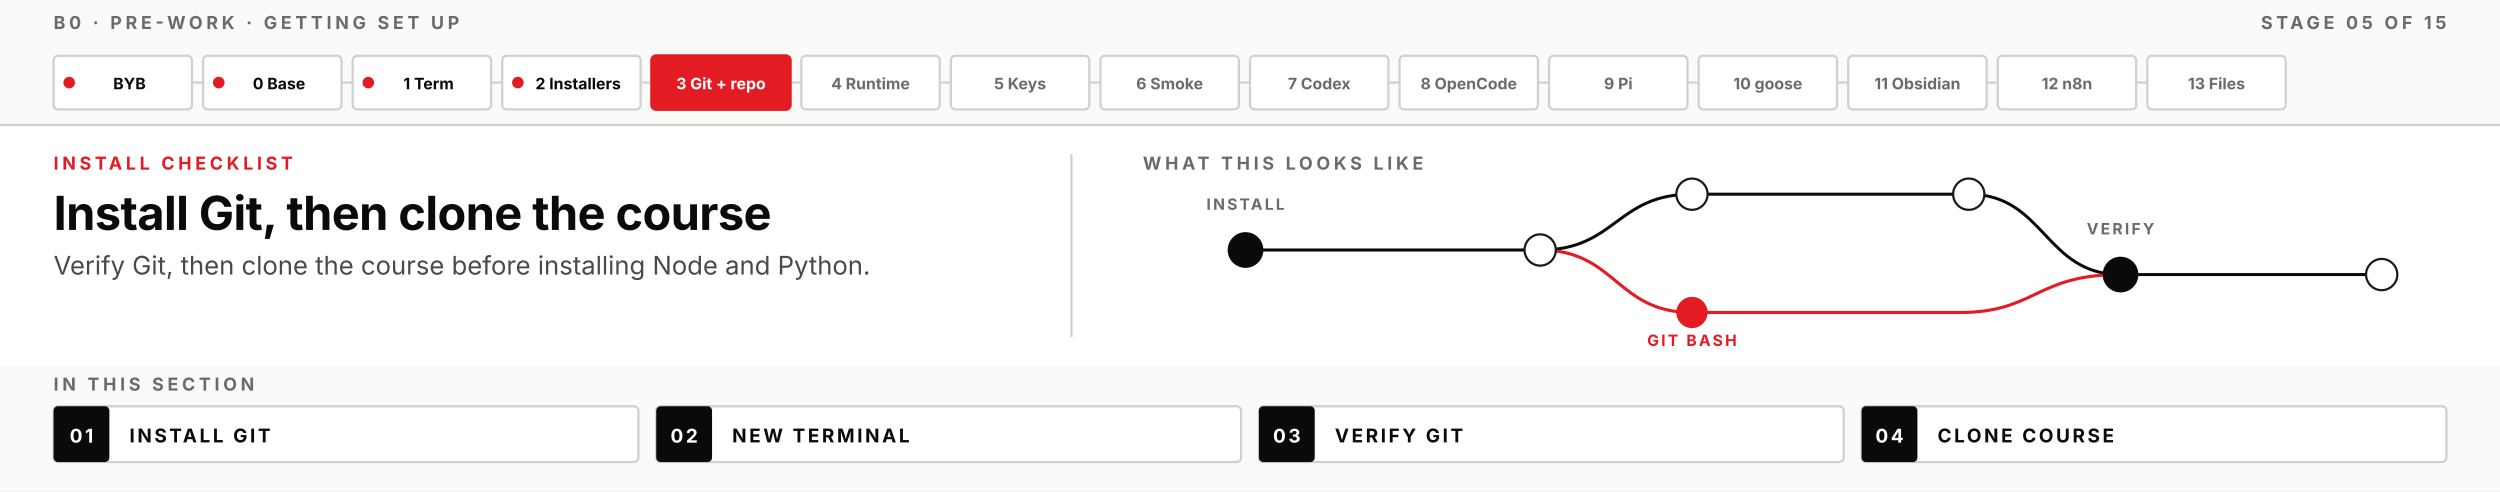
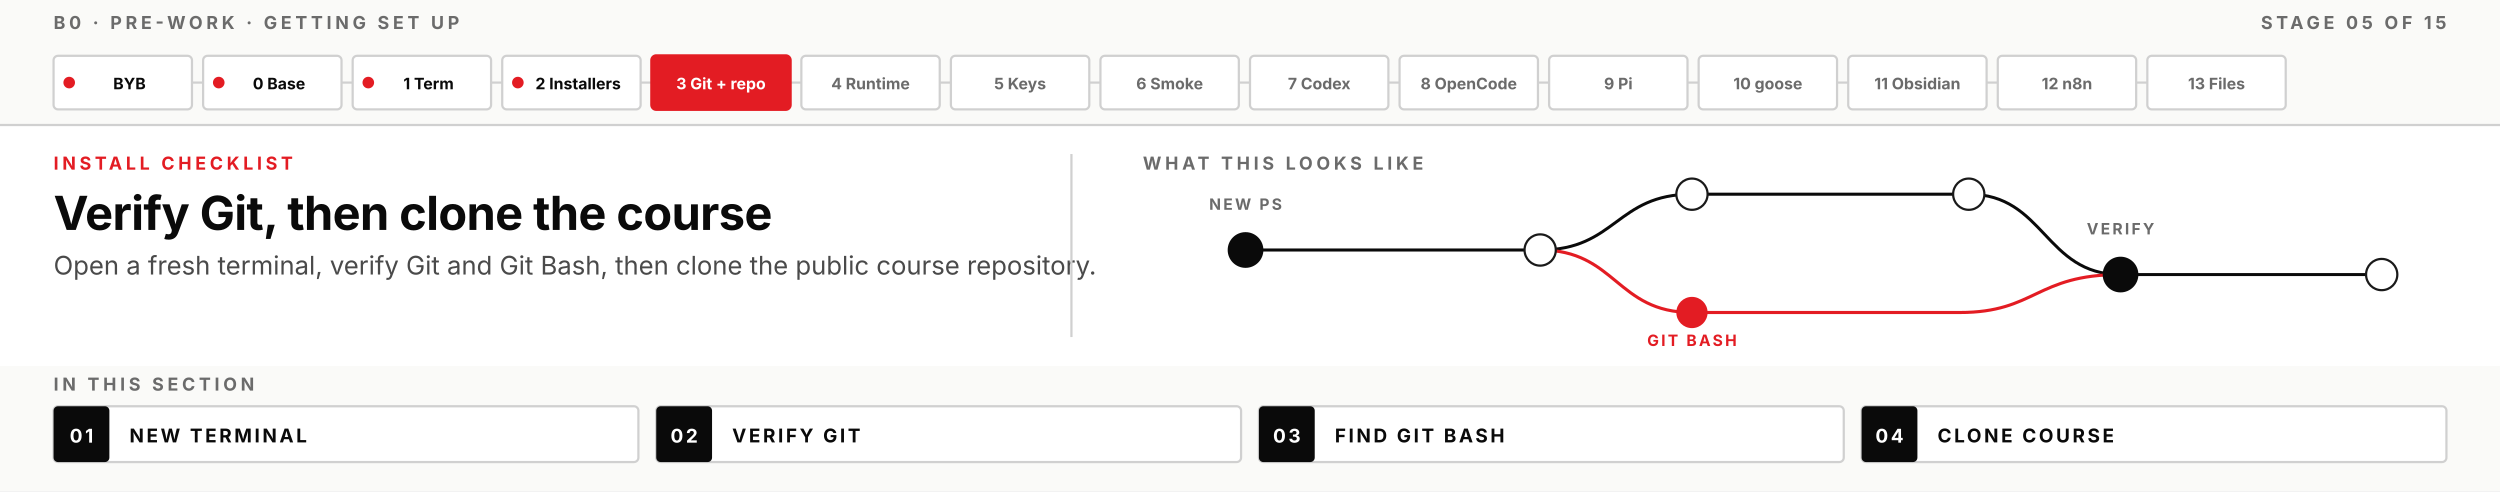
<svg xmlns="http://www.w3.org/2000/svg" viewBox="0 0 1120 220" role="img" aria-labelledby="title-install-pre-work-3-git-and-the-course-repo">
  <defs>
    <marker id="arrow" viewBox="0 0 8 8" refX="7" refY="4" markerWidth="6" markerHeight="6" orient="auto-start-reverse">
      <path d="M0 0 8 4 0 8Z" fill="#0A0A0A" />
    </marker>
    <marker id="arrow-red" viewBox="0 0 8 8" refX="7" refY="4" markerWidth="6" markerHeight="6" orient="auto-start-reverse">
      <path d="M0 0 8 4 0 8Z" fill="#E31C23" />
    </marker>
    <style>
      text { font-family: system-ui, "Inter", "Helvetica Neue", Arial, sans-serif; fill: #0A0A0A; }
      .micro { font-size: 8px; font-weight: 650; letter-spacing: 1.65px; }
      .tiny { font-size: 7px; font-weight: 650; letter-spacing: 1px; }
      .railtext { font-size: 7.1px; font-weight: 650; }
      .title { font-size: 21px; font-weight: 680; letter-spacing: -0.25px; }
      .purpose { font-size: 11.5px; font-weight: 430; fill: #4A4A4A; }
      .caption { font-size: 8.5px; font-weight: 650; letter-spacing: 1.15px; }
      .body { font-size: 9.5px; font-weight: 520; }
      .muted { fill: #6B6B6B; }
      .white { fill: #FFFFFF; }
      .red { fill: #E31C23; }
      .gold { fill: #A58650; }
      .line { fill: none; stroke: #0A0A0A; stroke-width: 1.35; vector-effect: non-scaling-stroke; }
      .hair { fill: none; stroke: #D0D0D0; stroke-width: 1; vector-effect: non-scaling-stroke; }
      .redline { fill: none; stroke: #E31C23; stroke-width: 1.4; vector-effect: non-scaling-stroke; }
      .goldline { fill: none; stroke: #A58650; stroke-width: 1.35; vector-effect: non-scaling-stroke; }
      .dash { stroke-dasharray: 5 4; }
    </style>
  </defs>
  <rect width="1120" height="220" fill="#FFFFFF" />
  <rect x="0" y="0" width="1120" height="56" fill="#FAFAF8" />
  <text x="24" y="13" class="micro muted">B0 · PRE-WORK · GETTING SET UP</text>
  <text x="1096" y="13" class="micro muted" text-anchor="end">STAGE 05 OF 15</text>
  <path d="M55 37H993" class="hair" />
  <rect x="24" y="25" width="62" height="24" rx="2" fill="#FFFFFF" stroke="#D0D0D0" stroke-width="1" />
  <circle cx="31" cy="37" r="2.6" fill="#E31C23" />
  <text x="58" y="40" class="railtext" text-anchor="middle">BYB</text>
  <rect x="91" y="25" width="62" height="24" rx="2" fill="#FFFFFF" stroke="#D0D0D0" stroke-width="1" />
  <circle cx="98" cy="37" r="2.6" fill="#E31C23" />
  <text x="125" y="40" class="railtext" text-anchor="middle">0 Base</text>
  <rect x="158" y="25" width="62" height="24" rx="2" fill="#FFFFFF" stroke="#D0D0D0" stroke-width="1" />
  <circle cx="165" cy="37" r="2.6" fill="#E31C23" />
  <text x="192" y="40" class="railtext" text-anchor="middle">1 Term</text>
  <rect x="225" y="25" width="62" height="24" rx="2" fill="#FFFFFF" stroke="#D0D0D0" stroke-width="1" />
  <circle cx="232" cy="37" r="2.6" fill="#E31C23" />
  <text x="259" y="40" class="railtext" text-anchor="middle">2 Installers</text>
  <rect x="292" y="25" width="62" height="24" rx="2" fill="#E31C23" stroke="#E31C23" stroke-width="1.4" />
  <text x="323" y="40" class="railtext white" text-anchor="middle">3 Git + repo</text>
  <rect x="359" y="25" width="62" height="24" rx="2" fill="#FFFFFF" stroke="#D0D0D0" stroke-width="1" />
  <text x="390" y="40" class="railtext muted" text-anchor="middle">4 Runtime</text>
  <rect x="426" y="25" width="62" height="24" rx="2" fill="#FFFFFF" stroke="#D0D0D0" stroke-width="1" />
  <text x="457" y="40" class="railtext muted" text-anchor="middle">5 Keys</text>
  <rect x="493" y="25" width="62" height="24" rx="2" fill="#FFFFFF" stroke="#D0D0D0" stroke-width="1" />
  <text x="524" y="40" class="railtext muted" text-anchor="middle">6 Smoke</text>
  <rect x="560" y="25" width="62" height="24" rx="2" fill="#FFFFFF" stroke="#D0D0D0" stroke-width="1" />
  <text x="591" y="40" class="railtext muted" text-anchor="middle">7 Codex</text>
  <rect x="627" y="25" width="62" height="24" rx="2" fill="#FFFFFF" stroke="#D0D0D0" stroke-width="1" />
  <text x="658" y="40" class="railtext muted" text-anchor="middle">8 OpenCode</text>
  <rect x="694" y="25" width="62" height="24" rx="2" fill="#FFFFFF" stroke="#D0D0D0" stroke-width="1" />
  <text x="725" y="40" class="railtext muted" text-anchor="middle">9 Pi</text>
  <rect x="761" y="25" width="62" height="24" rx="2" fill="#FFFFFF" stroke="#D0D0D0" stroke-width="1" />
  <text x="792" y="40" class="railtext muted" text-anchor="middle">10 goose</text>
  <rect x="828" y="25" width="62" height="24" rx="2" fill="#FFFFFF" stroke="#D0D0D0" stroke-width="1" />
  <text x="859" y="40" class="railtext muted" text-anchor="middle">11 Obsidian</text>
  <rect x="895" y="25" width="62" height="24" rx="2" fill="#FFFFFF" stroke="#D0D0D0" stroke-width="1" />
  <text x="926" y="40" class="railtext muted" text-anchor="middle">12 n8n</text>
  <rect x="962" y="25" width="62" height="24" rx="2" fill="#FFFFFF" stroke="#D0D0D0" stroke-width="1" />
  <text x="993" y="40" class="railtext muted" text-anchor="middle">13 Files</text>
  <path d="M0 56H1120" class="hair" />
  <text x="24" y="76" class="micro red">INSTALL CHECKLIST</text>
-   <text x="24" y="103" class="title">Install Git, then clone the course</text>
-   <text x="24" y="123" class="purpose">Verify Git, then clone the course before installing Node and Python.</text>
+   <text x="24" y="103" class="title">Verify Git, then clone the course</text>
+   <text x="24" y="123" class="purpose">Open a fresh terminal, verify Git and Git Bash, then clone the public course repository.</text>
  <path d="M480 69V151" class="hair" />
  <text x="512" y="76" class="micro muted">WHAT THIS LOOKS LIKE</text>
  <g aria-label="Git commit graph">
    <path d="M558 112H690C724 112 724 87 758 87H882C916 87 916 123 950 123H1067" class="line" />
    <path d="M690 112C724 112 724 140 758 140H878C912 140 912 123 950 123" class="redline" />
    <circle cx="558" cy="112" r="8" fill="#0A0A0A" />
    <circle cx="690" cy="112" r="7" fill="#FFFFFF" stroke="#1A1A1A" />
    <circle cx="758" cy="87" r="7" fill="#FFFFFF" stroke="#1A1A1A" />
    <circle cx="758" cy="140" r="7" fill="#E31C23" />
    <circle cx="882" cy="87" r="7" fill="#FFFFFF" stroke="#1A1A1A" />
    <circle cx="950" cy="123" r="8" fill="#0A0A0A" />
    <circle cx="1067" cy="123" r="7" fill="#FFFFFF" stroke="#1A1A1A" />
-     <text x="558" y="94" class="tiny muted" text-anchor="middle">INSTALL</text>
+     <text x="558" y="94" class="tiny muted" text-anchor="middle">NEW PS</text>
    <text x="758" y="155" class="tiny red" text-anchor="middle">GIT BASH</text>
    <text x="950" y="105" class="tiny muted" text-anchor="middle">VERIFY</text>
  </g>
  <rect x="0" y="164" width="1120" height="56" fill="#FAFAF8" />
  <text x="24" y="175" class="micro muted">IN THIS SECTION</text>
  <rect x="24.00" y="182" width="262.00" height="25" rx="2" fill="#FFFFFF" stroke="#D0D0D0" />
  <rect x="24.00" y="182" width="25" height="25" rx="2" fill="#0A0A0A" />
  <text x="36.50" y="198.3" class="caption white" text-anchor="middle">01</text>
-   <text x="58.00" y="198.2" class="caption">INSTALL GIT</text>
+   <text x="58.00" y="198.2" class="caption">NEW TERMINAL</text>
  <rect x="294.00" y="182" width="262.00" height="25" rx="2" fill="#FFFFFF" stroke="#D0D0D0" />
  <rect x="294.00" y="182" width="25" height="25" rx="2" fill="#0A0A0A" />
  <text x="306.50" y="198.3" class="caption white" text-anchor="middle">02</text>
-   <text x="328.00" y="198.2" class="caption">NEW TERMINAL</text>
+   <text x="328.00" y="198.2" class="caption">VERIFY GIT</text>
  <rect x="564.00" y="182" width="262.00" height="25" rx="2" fill="#FFFFFF" stroke="#D0D0D0" />
  <rect x="564.00" y="182" width="25" height="25" rx="2" fill="#0A0A0A" />
  <text x="576.50" y="198.3" class="caption white" text-anchor="middle">03</text>
-   <text x="598.00" y="198.2" class="caption">VERIFY GIT</text>
+   <text x="598.00" y="198.2" class="caption">FIND GIT BASH</text>
  <rect x="834.00" y="182" width="262.00" height="25" rx="2" fill="#FFFFFF" stroke="#D0D0D0" />
  <rect x="834.00" y="182" width="25" height="25" rx="2" fill="#0A0A0A" />
  <text x="846.50" y="198.3" class="caption white" text-anchor="middle">04</text>
  <text x="868.00" y="198.2" class="caption">CLONE COURSE</text>
</svg>
